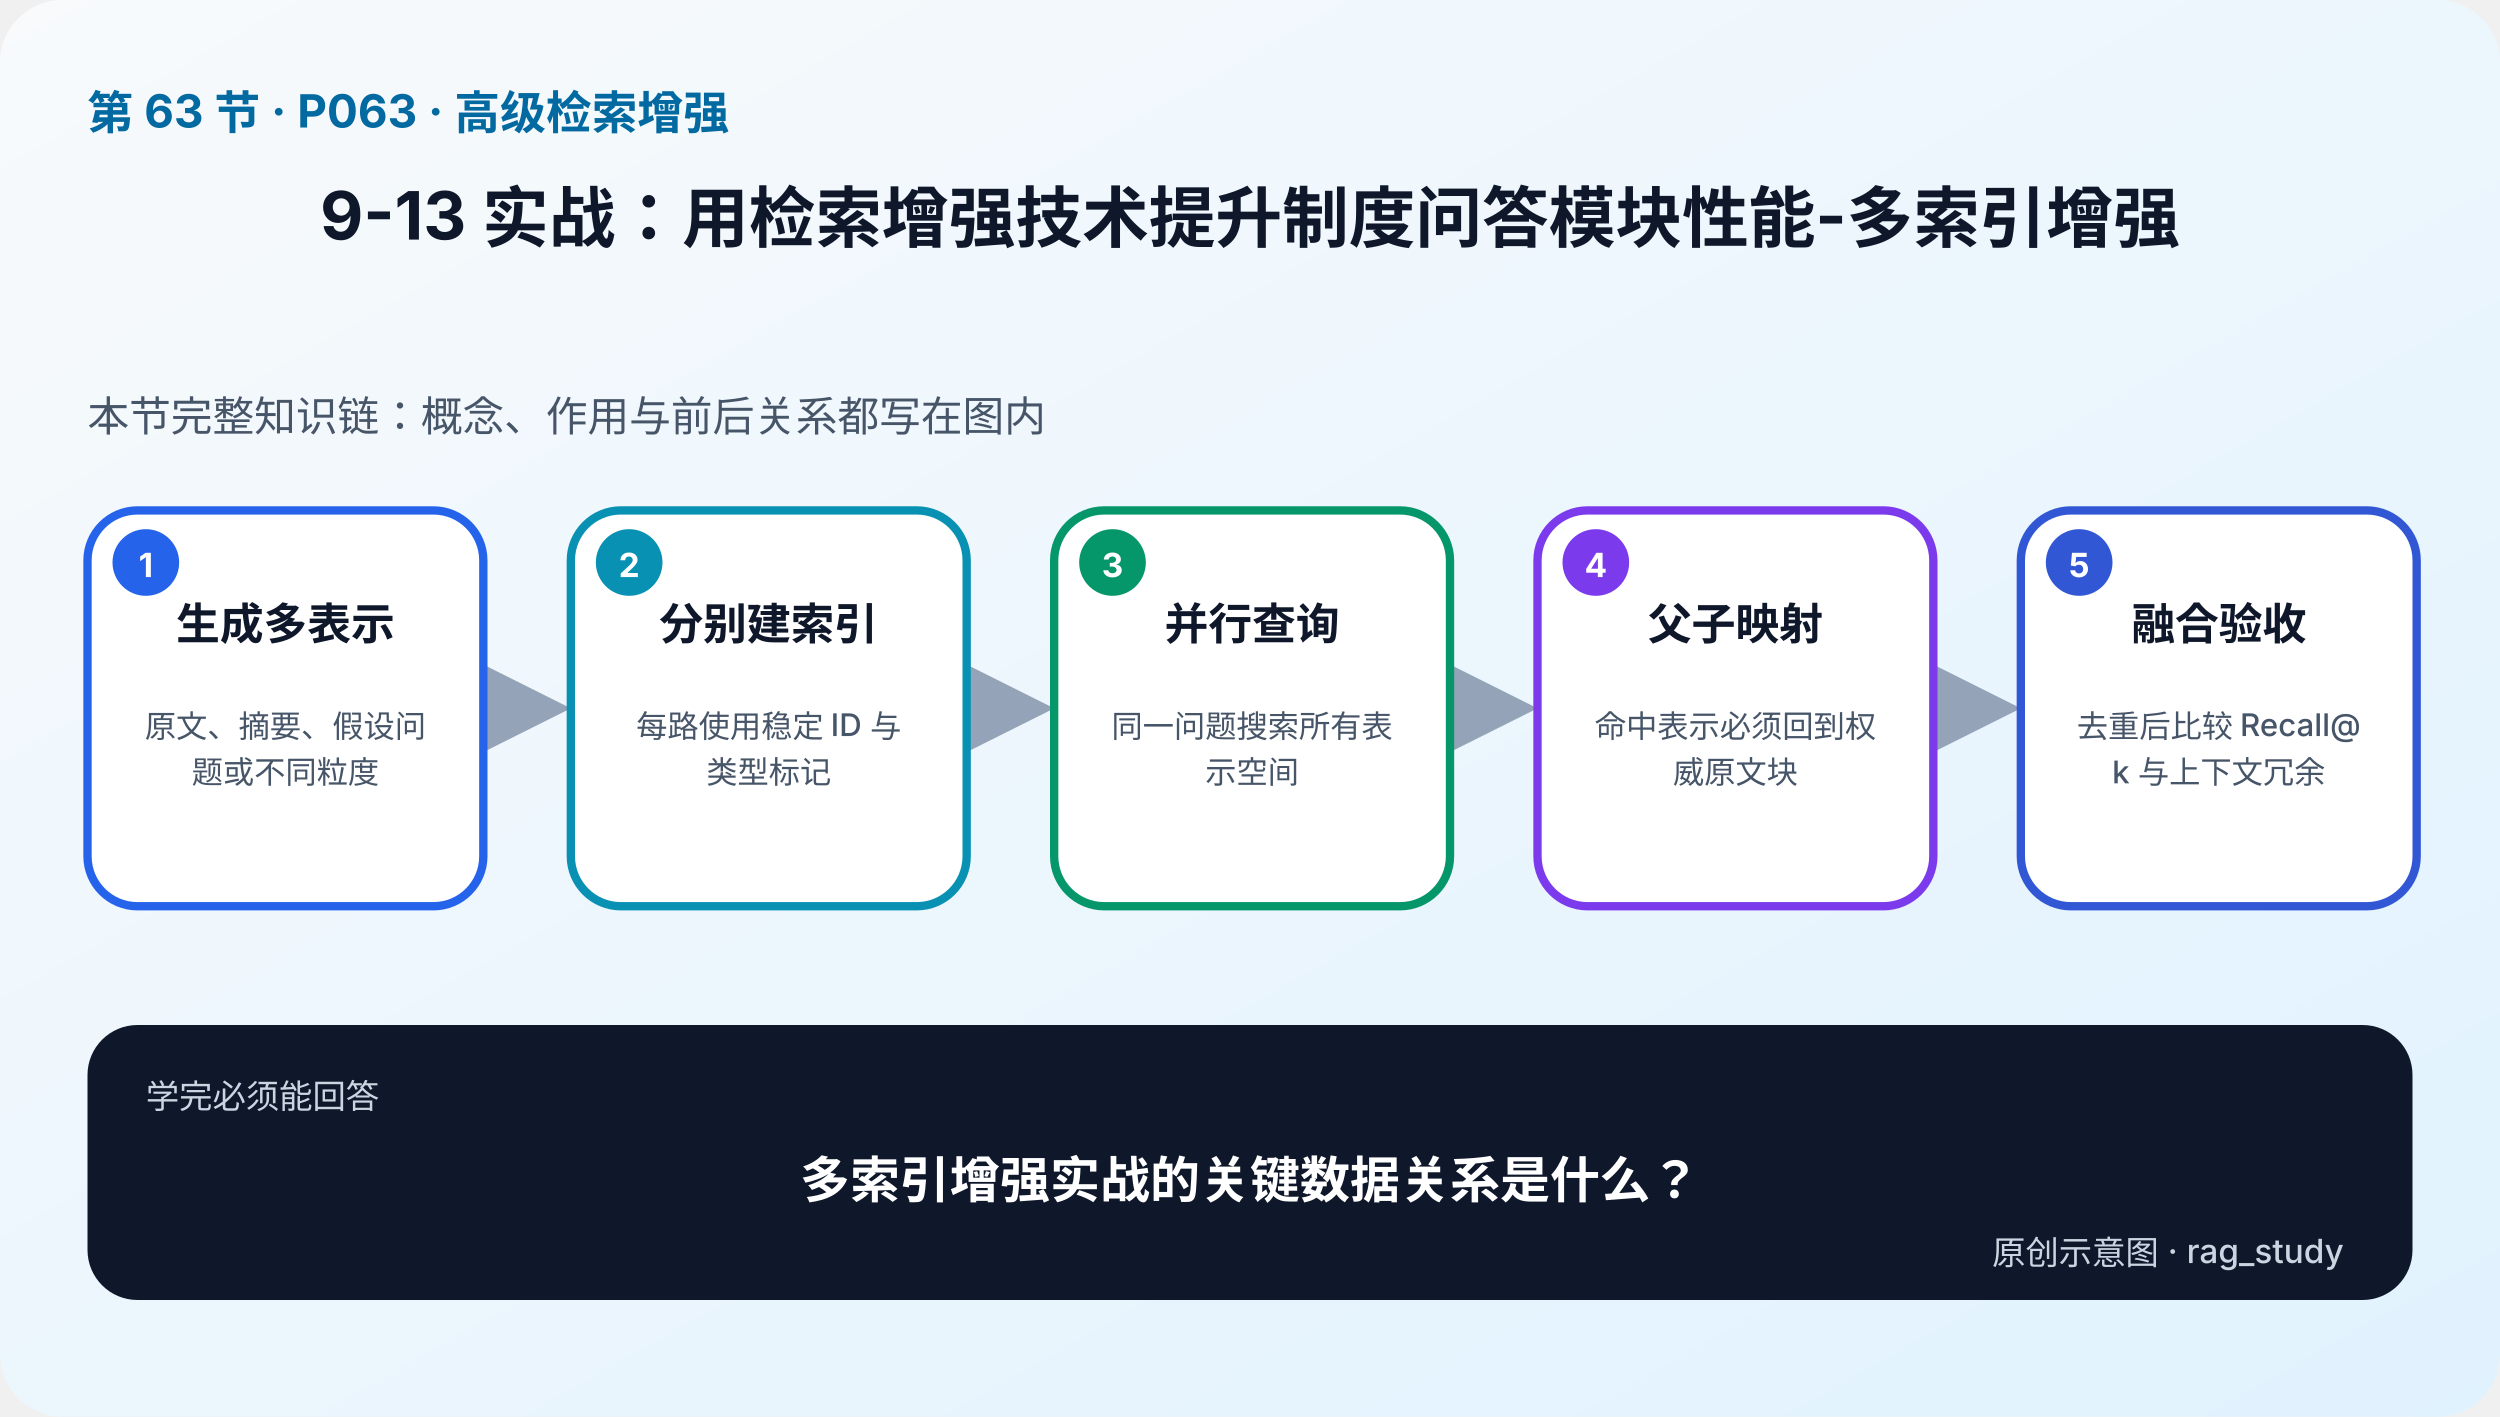
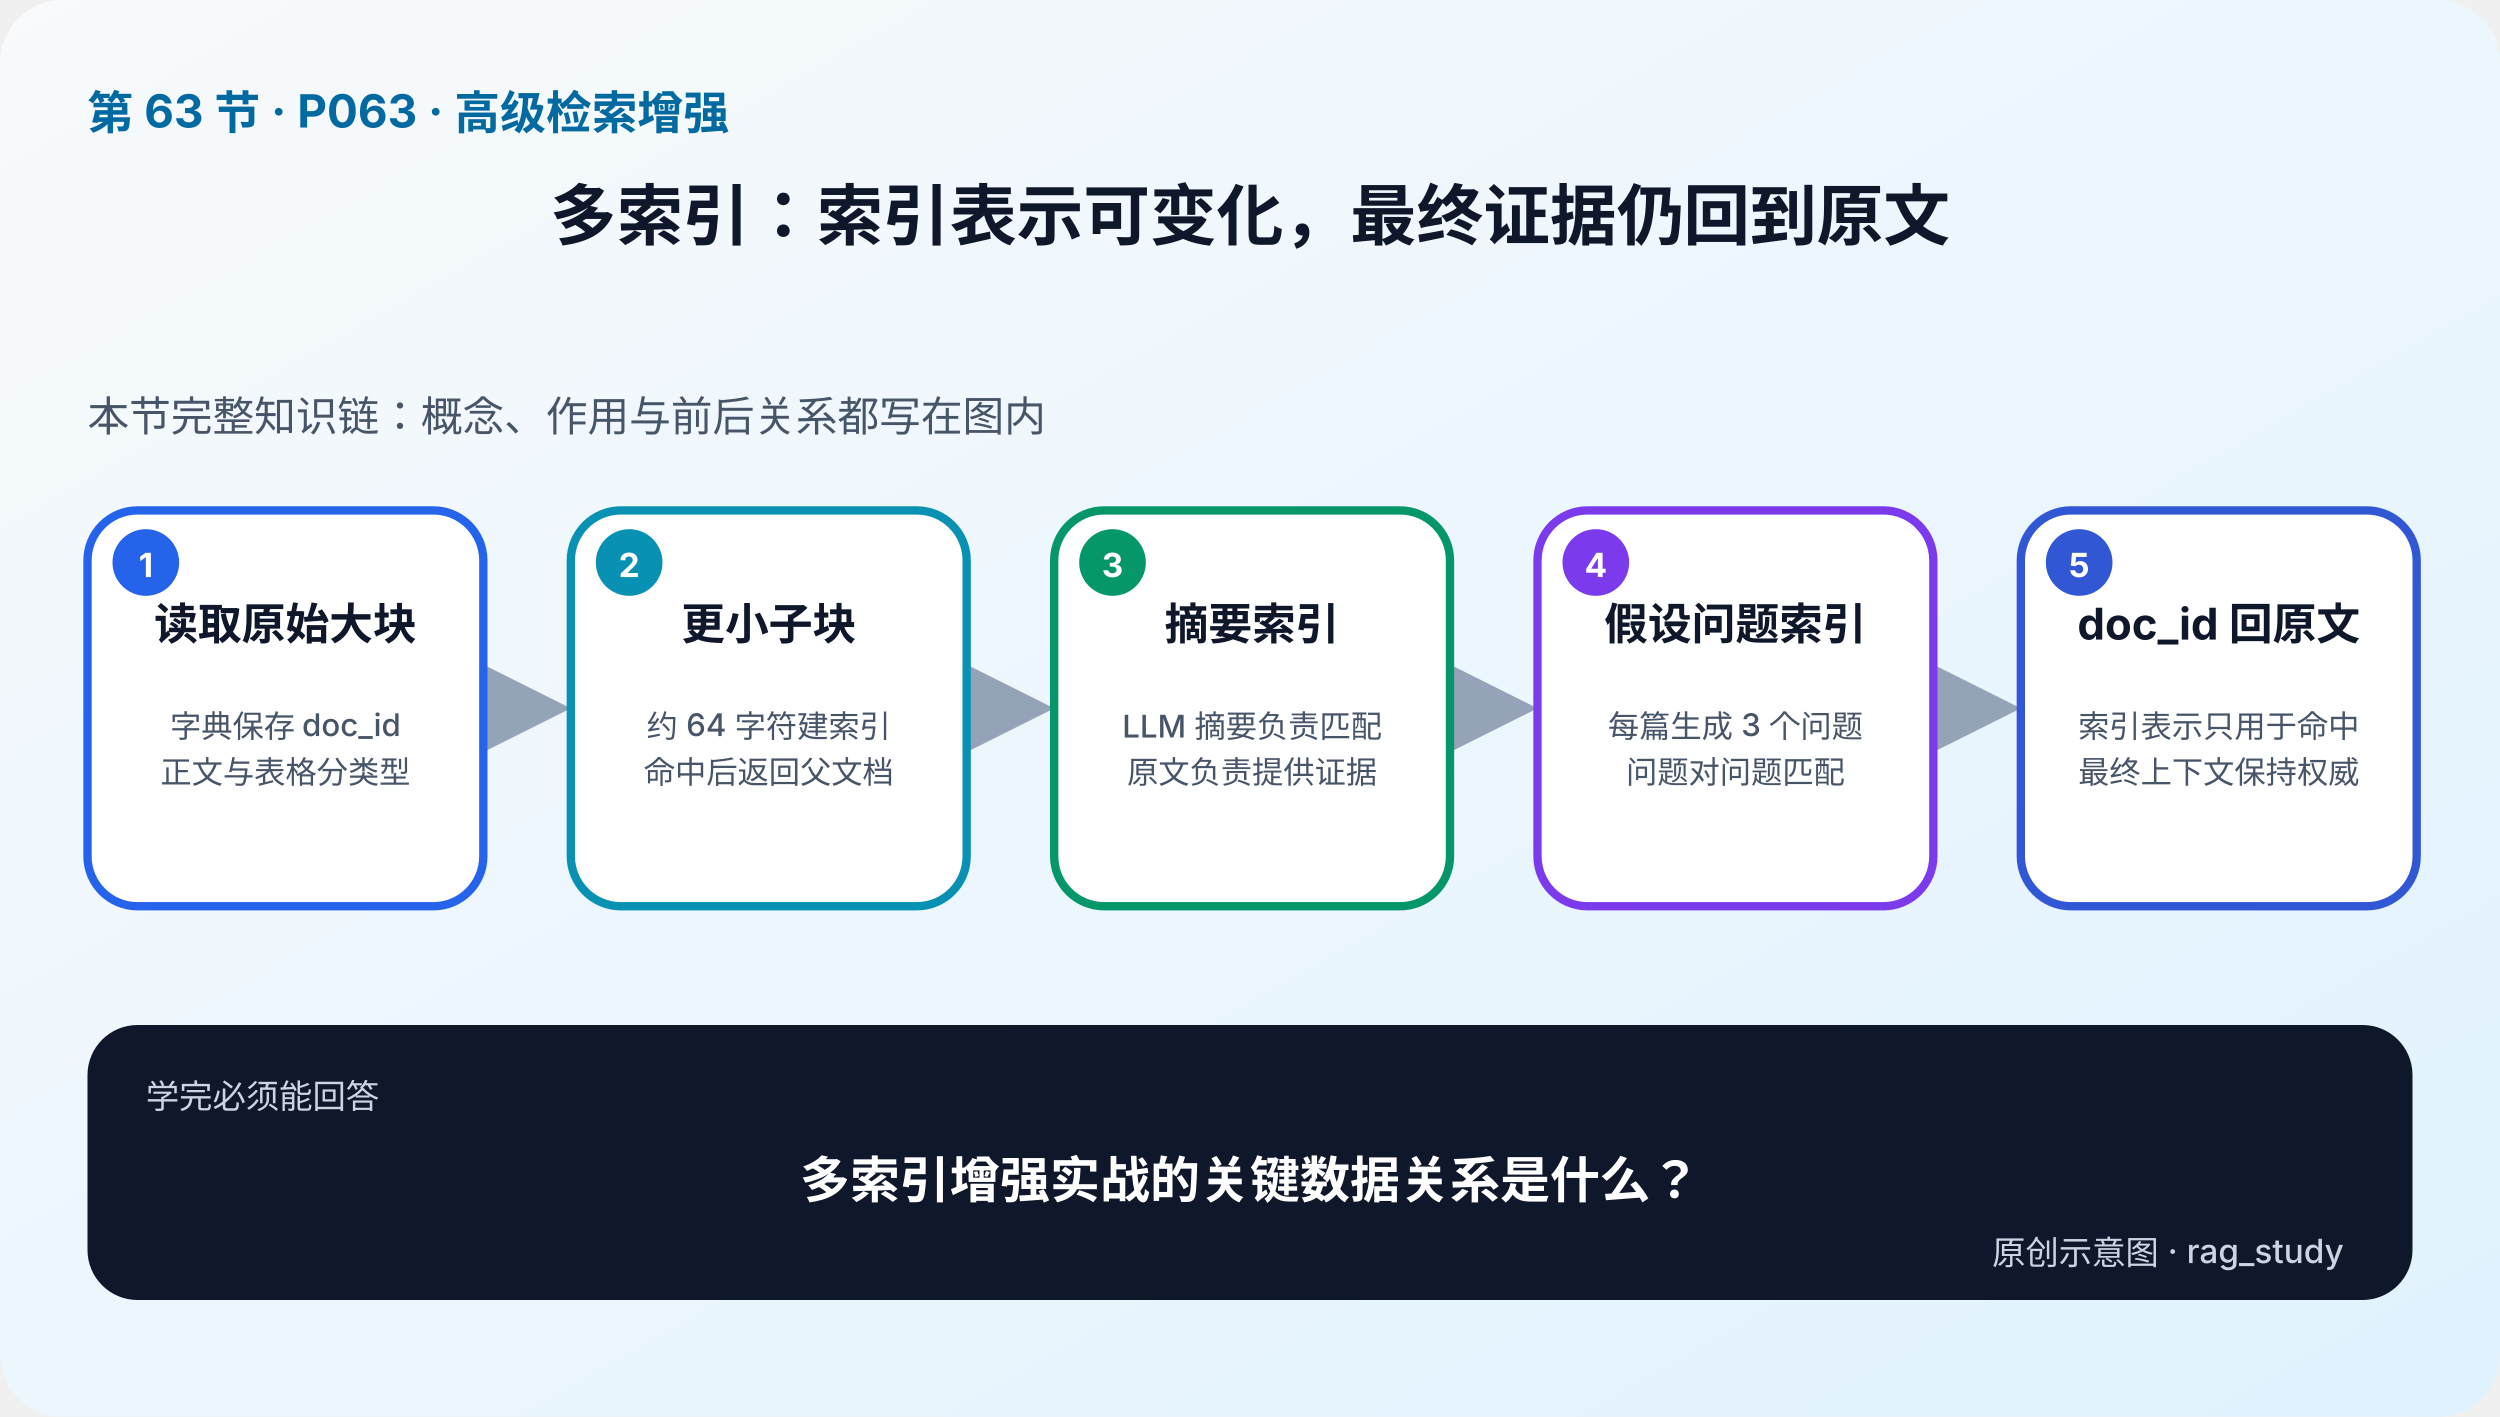
<svg xmlns="http://www.w3.org/2000/svg" role="img" width="1200" height="680" viewBox="0 0 1200 680">
  <defs>
    <linearGradient id="bg" x1="0" x2="1" y1="0" y2="1">
      <stop offset="0" stop-color="#f8fafc" />
      <stop offset="1" stop-color="#e0f2fe" />
    </linearGradient>
    <marker id="arrow" markerWidth="12" markerHeight="12" refX="10" refY="6" orient="auto">
      <path d="M0,0 L12,6 L0,12 z" fill="#94a3b8" />
    </marker>
    <style>
      .chapter { font: 700 22px -apple-system,BlinkMacSystemFont,"Segoe UI","PingFang SC",sans-serif; fill:#0369a1; }
      .title { font: 700 32px -apple-system,BlinkMacSystemFont,"Segoe UI","PingFang SC",sans-serif; fill:#0f172a; }
      .number { font: 700 16px -apple-system,BlinkMacSystemFont,"Segoe UI","PingFang SC",sans-serif; fill:white; }
      .node { font: 700 21px -apple-system,BlinkMacSystemFont,"Segoe UI","PingFang SC",sans-serif; fill:#0f172a; }
      .detail { font: 500 15px -apple-system,BlinkMacSystemFont,"Segoe UI","PingFang SC",sans-serif; fill:#475569; }
      .hint { font: 500 20px -apple-system,BlinkMacSystemFont,"Segoe UI","PingFang SC",sans-serif; fill:#475569; }
      .question { font: 700 24px -apple-system,BlinkMacSystemFont,"Segoe UI","PingFang SC",sans-serif; fill:white; }
      .brand { font: 500 16px -apple-system,BlinkMacSystemFont,"Segoe UI","PingFang SC",sans-serif; fill:#cbd5e1; }
    </style>
  </defs>
  <rect width="1200" height="680" rx="30" fill="url(#bg)" />
  <text x="42" y="62" class="chapter">第 63 节 · P063 · 高级检索增强</text>
-   <text x="600" y="115" text-anchor="middle" class="title">9-13 实战：用检索增强技术提升制度问答模块性能-多索引增强</text>
+   <text x="600" y="115" text-anchor="middle" class="title">多索引：索引表示可变化，最终证据仍回到原文</text>
  <text x="42" y="207" class="hint">本节完整知识链：概念、作用与前后关系都写在图内</text>
  <path d="M 236 340 L 266 340" stroke="#94a3b8" stroke-width="4" marker-end="url(#arrow)" />
  <path d="M 468 340 L 498 340" stroke="#94a3b8" stroke-width="4" marker-end="url(#arrow)" />
  <path d="M 700 340 L 730 340" stroke="#94a3b8" stroke-width="4" marker-end="url(#arrow)" />
  <path d="M 932 340 L 962 340" stroke="#94a3b8" stroke-width="4" marker-end="url(#arrow)" />
  <rect x="42" y="245" width="190" height="190" rx="24" fill="white" stroke="#2563eb" stroke-width="4" />
  <circle cx="70" cy="270" r="16" fill="#2563eb" />
  <text x="70" y="277" text-anchor="middle" class="number">1</text>
-   <text x="137" y="307" text-anchor="middle" class="node">生成多表示</text>
-   <text x="137" y="354" text-anchor="middle" class="detail">原文、摘要、假设问</text>
-   <text x="137" y="376" text-anchor="middle" class="detail">题或不同粒度</text>
+   <text x="137" y="307" text-anchor="middle" class="node">读取原始大块</text>
+   <text x="137" y="354" text-anchor="middle" class="detail">字典保存 doc_id</text>
+   <text x="137" y="376" text-anchor="middle" class="detail">正文与表格分类型</text>
  <rect x="274" y="245" width="190" height="190" rx="24" fill="white" stroke="#0891b2" stroke-width="4" />
  <circle cx="302" cy="270" r="16" fill="#0891b2" />
  <text x="302" y="277" text-anchor="middle" class="number">2</text>
-   <text x="369" y="307" text-anchor="middle" class="node">分别建索引</text>
-   <text x="369" y="354" text-anchor="middle" class="detail">每路使用稳定 ID 与</text>
-   <text x="369" y="376" text-anchor="middle" class="detail">类型标记</text>
+   <text x="369" y="307" text-anchor="middle" class="node">更小子块</text>
+   <text x="369" y="354" text-anchor="middle" class="detail">约 64 字符建索引</text>
+   <text x="369" y="376" text-anchor="middle" class="detail">命中后返回父文档</text>
  <rect x="506" y="245" width="190" height="190" rx="24" fill="white" stroke="#059669" stroke-width="4" />
  <circle cx="534" cy="270" r="16" fill="#059669" />
  <text x="534" y="277" text-anchor="middle" class="number">3</text>
-   <text x="601" y="307" text-anchor="middle" class="node">并行查询</text>
-   <text x="601" y="354" text-anchor="middle" class="detail">同一问题搜索所有表</text>
-   <text x="601" y="376" text-anchor="middle" class="detail">示空间</text>
+   <text x="601" y="307" text-anchor="middle" class="node">摘要索引</text>
+   <text x="601" y="354" text-anchor="middle" class="detail">LLM 摘要负责匹配</text>
+   <text x="601" y="376" text-anchor="middle" class="detail">原文负责提供证据</text>
  <rect x="738" y="245" width="190" height="190" rx="24" fill="white" stroke="#7c3aed" stroke-width="4" />
  <circle cx="766" cy="270" r="16" fill="#7c3aed" />
  <text x="766" y="277" text-anchor="middle" class="number">4</text>
-   <text x="833" y="307" text-anchor="middle" class="node">父子映射</text>
-   <text x="833" y="354" text-anchor="middle" class="detail">命中表示必须回到权</text>
-   <text x="833" y="376" text-anchor="middle" class="detail">威原文块</text>
+   <text x="833" y="307" text-anchor="middle" class="node">假设问题索引</text>
+   <text x="833" y="354" text-anchor="middle" class="detail">每篇生成 3 个问题</text>
+   <text x="833" y="376" text-anchor="middle" class="detail">问题对问题匹配</text>
  <rect x="970" y="245" width="190" height="190" rx="24" fill="white" stroke="#3157d5" stroke-width="4" />
  <circle cx="998" cy="270" r="16" fill="#3157d5" />
  <text x="998" y="277" text-anchor="middle" class="number">5</text>
-   <text x="1065" y="307" text-anchor="middle" class="node">融合验收</text>
-   <text x="1065" y="354" text-anchor="middle" class="detail">去重后比较 Recall@</text>
-   <text x="1065" y="376" text-anchor="middle" class="detail">k 与上下文冗余</text>
+   <text x="1065" y="307" text-anchor="middle" class="node">doc_id 回原文</text>
+   <text x="1065" y="354" text-anchor="middle" class="detail">索引表示只用于命中</text>
+   <text x="1065" y="376" text-anchor="middle" class="detail">最终上下文保持权威</text>
  <rect x="42" y="492" width="1116" height="132" rx="24" fill="#0f172a" />
  <text x="70" y="532" class="brand">学完必须能回答</text>
  <text x="600" y="575" text-anchor="middle" class="question">多索引增强实战的关键数据关系是什么？</text>
  <text x="1125" y="607" text-anchor="end" class="brand">原创示意图 · rag_study</text>
</svg>
